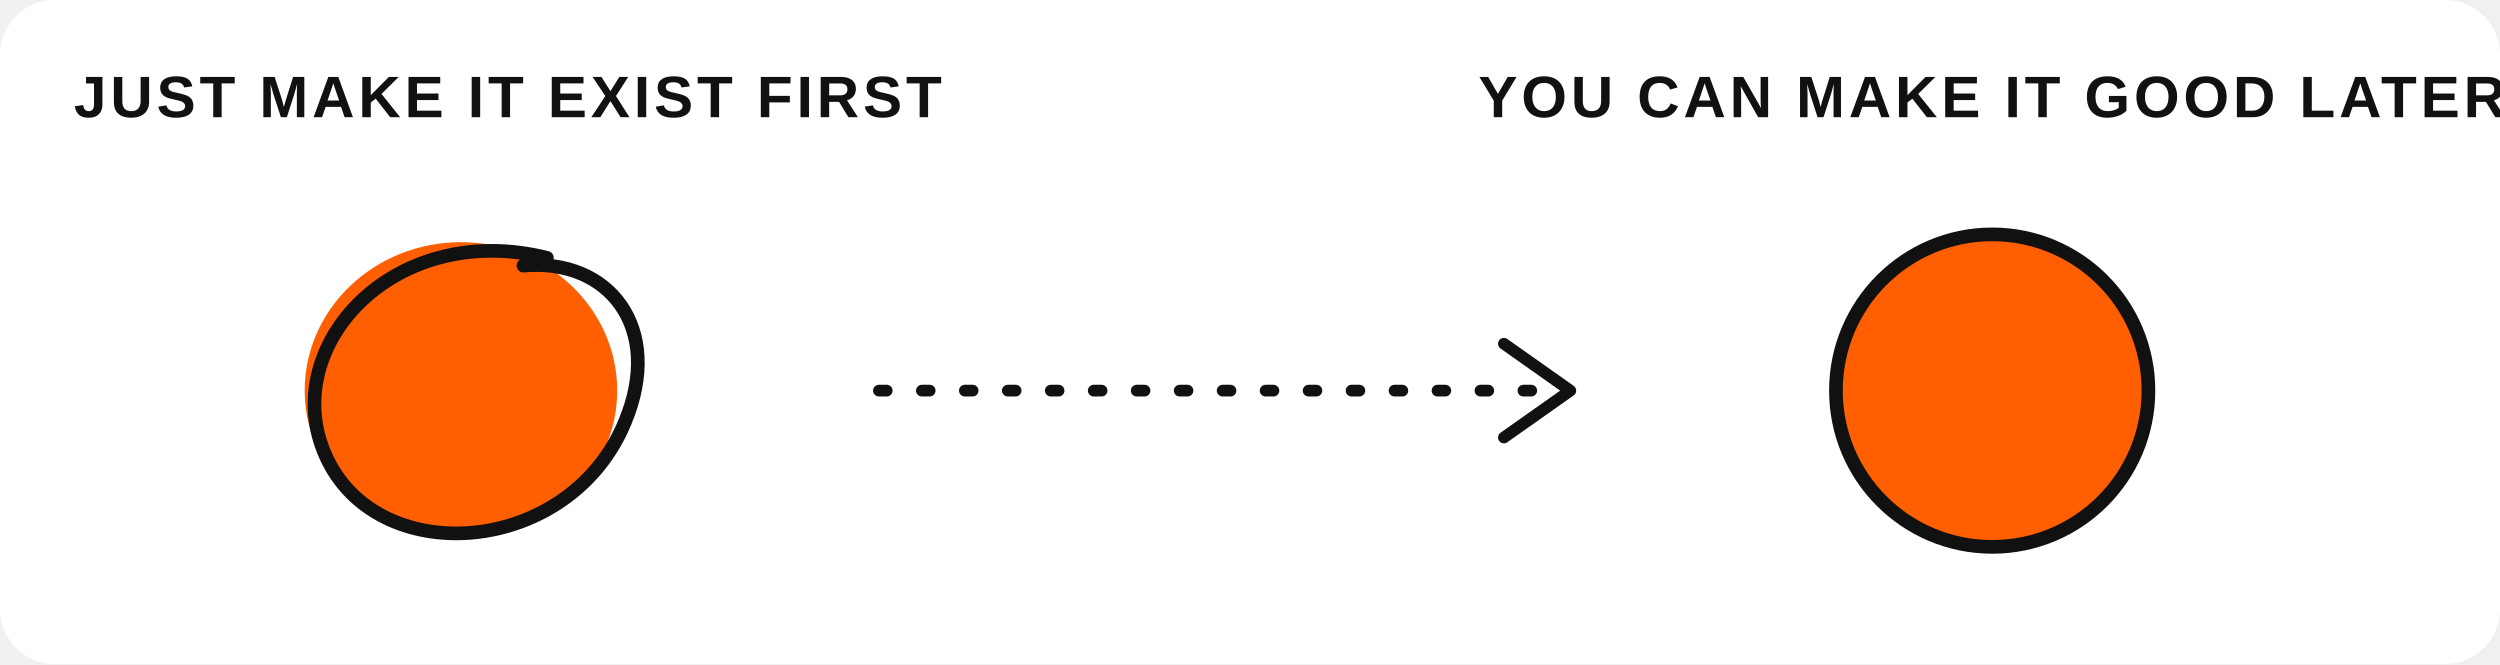
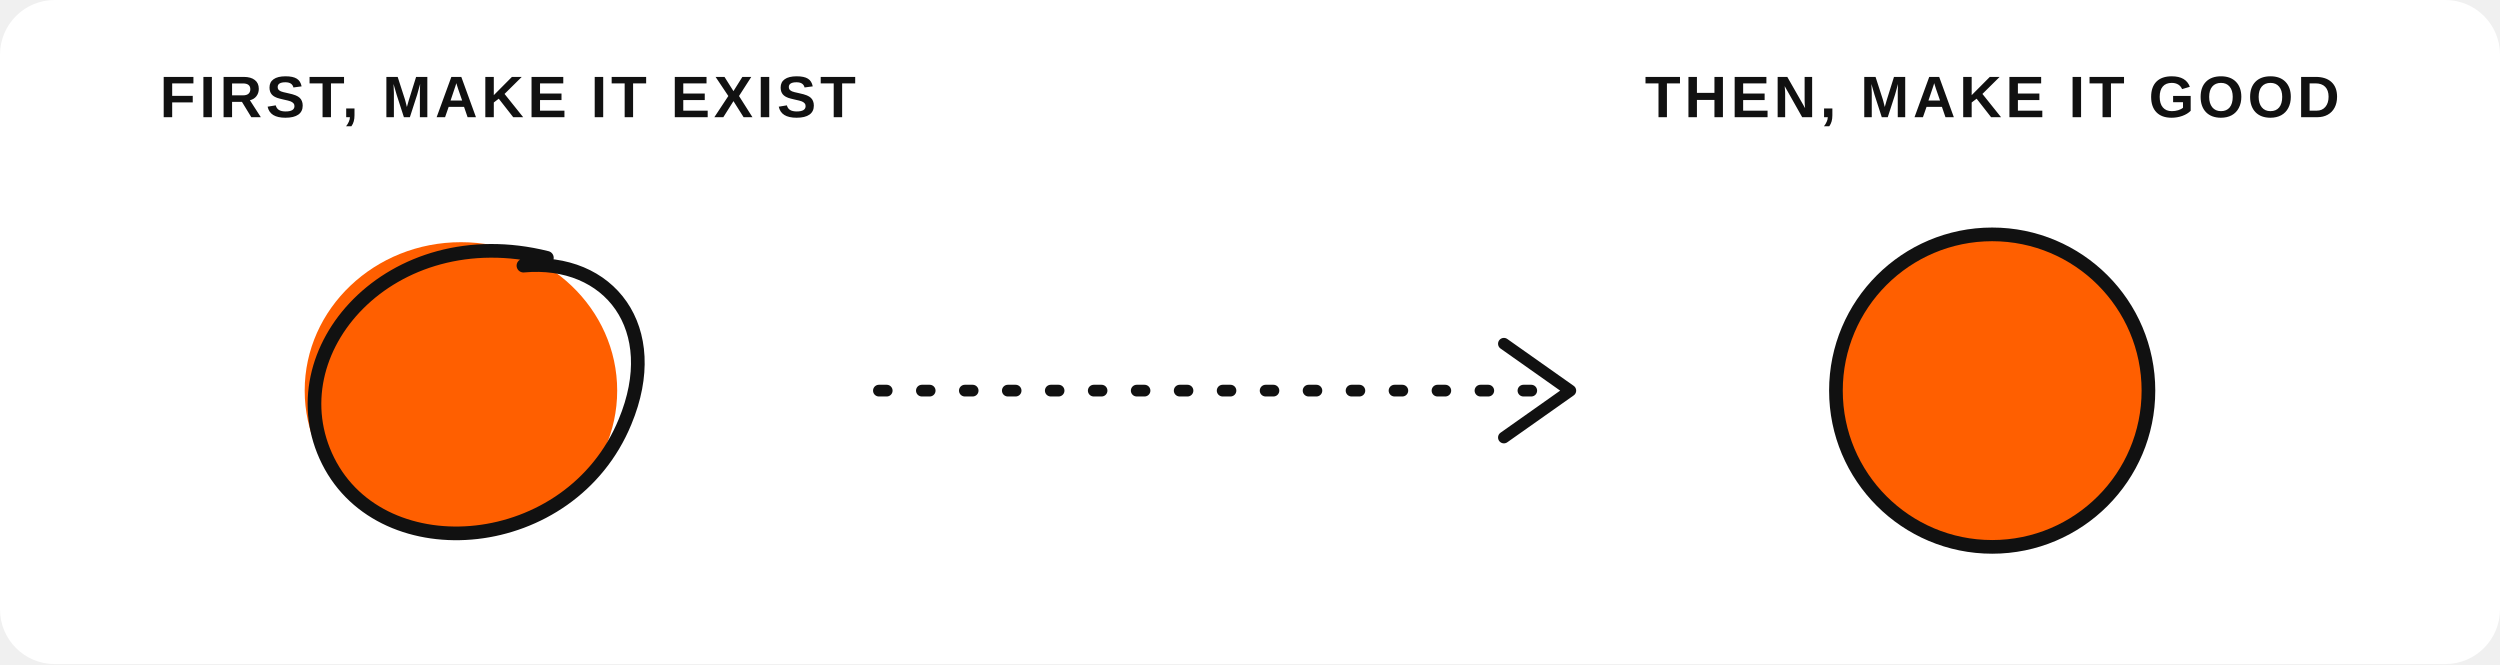
- <svg xmlns="http://www.w3.org/2000/svg" viewBox="0 0 640 170" width="640" height="170" role="img" aria-label="Just make it exist first, you can make it good later">
+ <svg xmlns="http://www.w3.org/2000/svg" viewBox="0 0 640 170" width="640" height="170" role="img" aria-label="First make it exist, then make it good">
  <rect width="640" height="170" rx="14" fill="#ffffff" />
  <g font-family="'Comic Sans MS','Segoe Print','Chalkboard SE',Arial,sans-serif" font-size="15" font-weight="700" fill="#111" text-anchor="middle" letter-spacing="1">
-     <text x="130" y="30">JUST MAKE IT EXIST FIRST</text>
-     <text x="510" y="30">YOU CAN MAKE IT GOOD LATER</text>
+     <text x="130" y="30">FIRST, MAKE IT EXIST</text>
+     <text x="510" y="30">THEN, MAKE IT GOOD</text>
  </g>
  <ellipse cx="118" cy="100" rx="40" ry="38" fill="#ff5f00" />
  <path d="M140 66 C 100 56, 70 90, 84 118 C 98 146, 146 142, 160 108 C 170 84, 156 66, 134 68" fill="none" stroke="#111" stroke-width="3.5" stroke-linecap="round" />
  <path d="M225 100 H 395" stroke="#111" stroke-width="3" stroke-linecap="round" stroke-dasharray="2 9" />
  <path d="M385 88 L 402 100 L 385 112" fill="none" stroke="#111" stroke-width="3" stroke-linecap="round" stroke-linejoin="round" />
  <circle cx="510" cy="100" r="40" fill="#ff5f00" stroke="#111" stroke-width="3.5" />
</svg>
